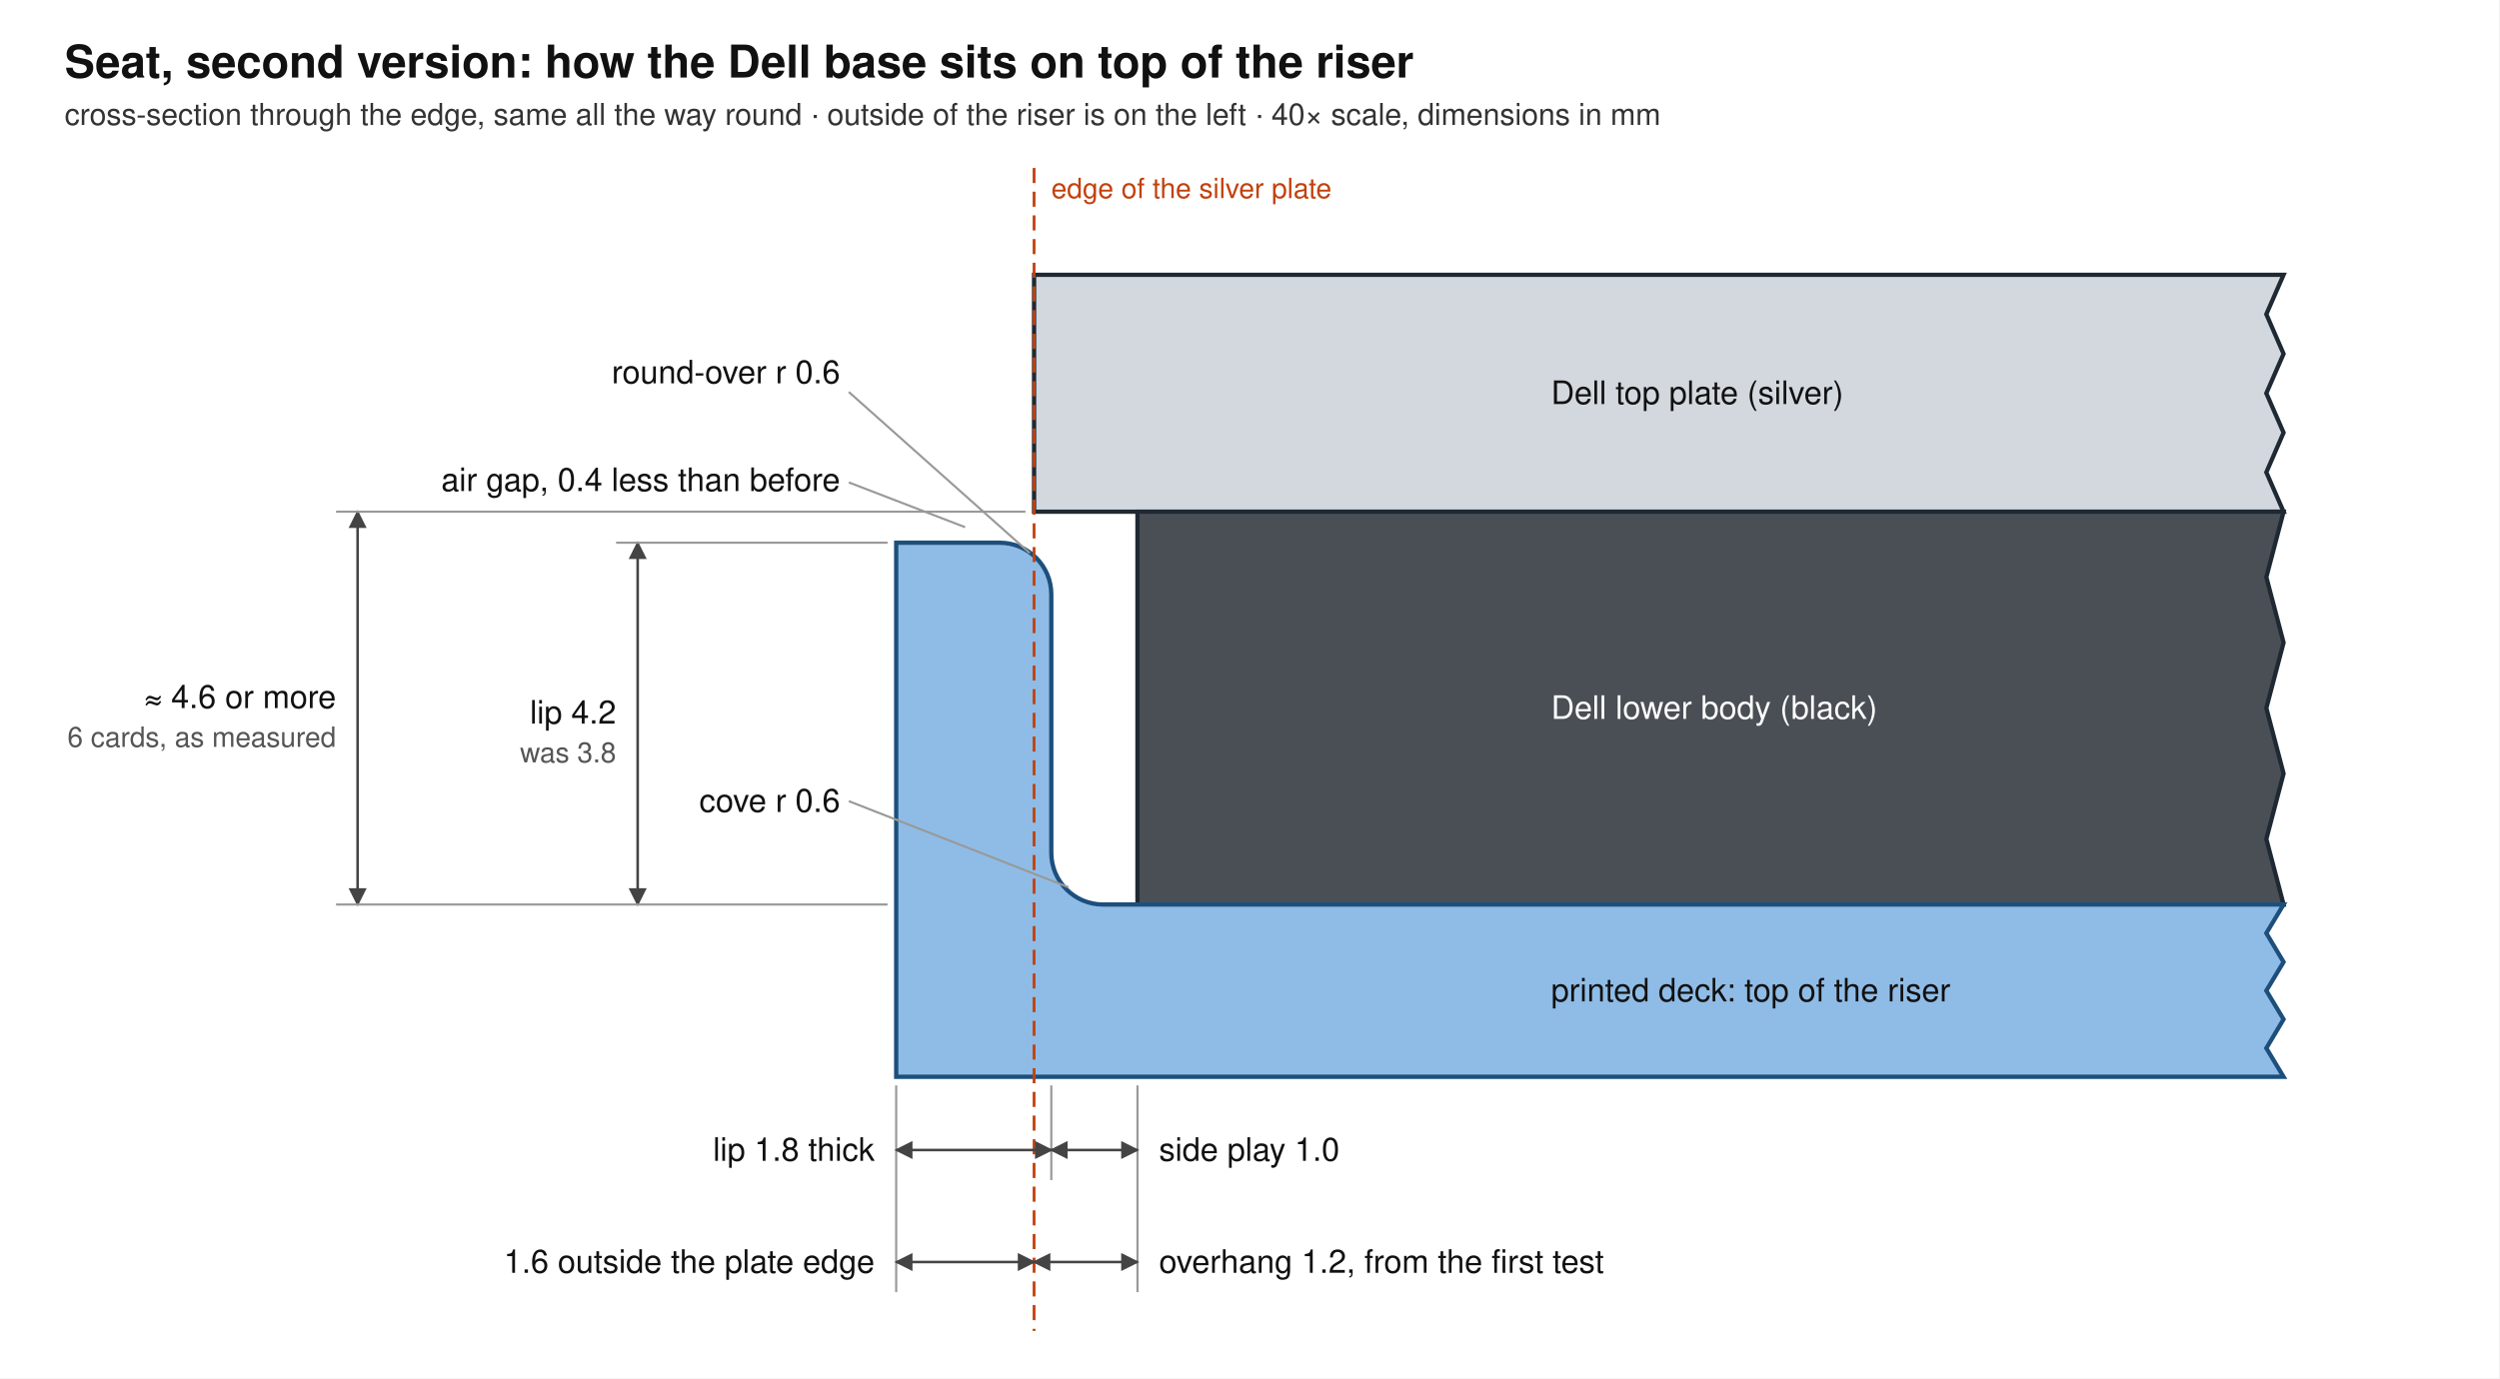
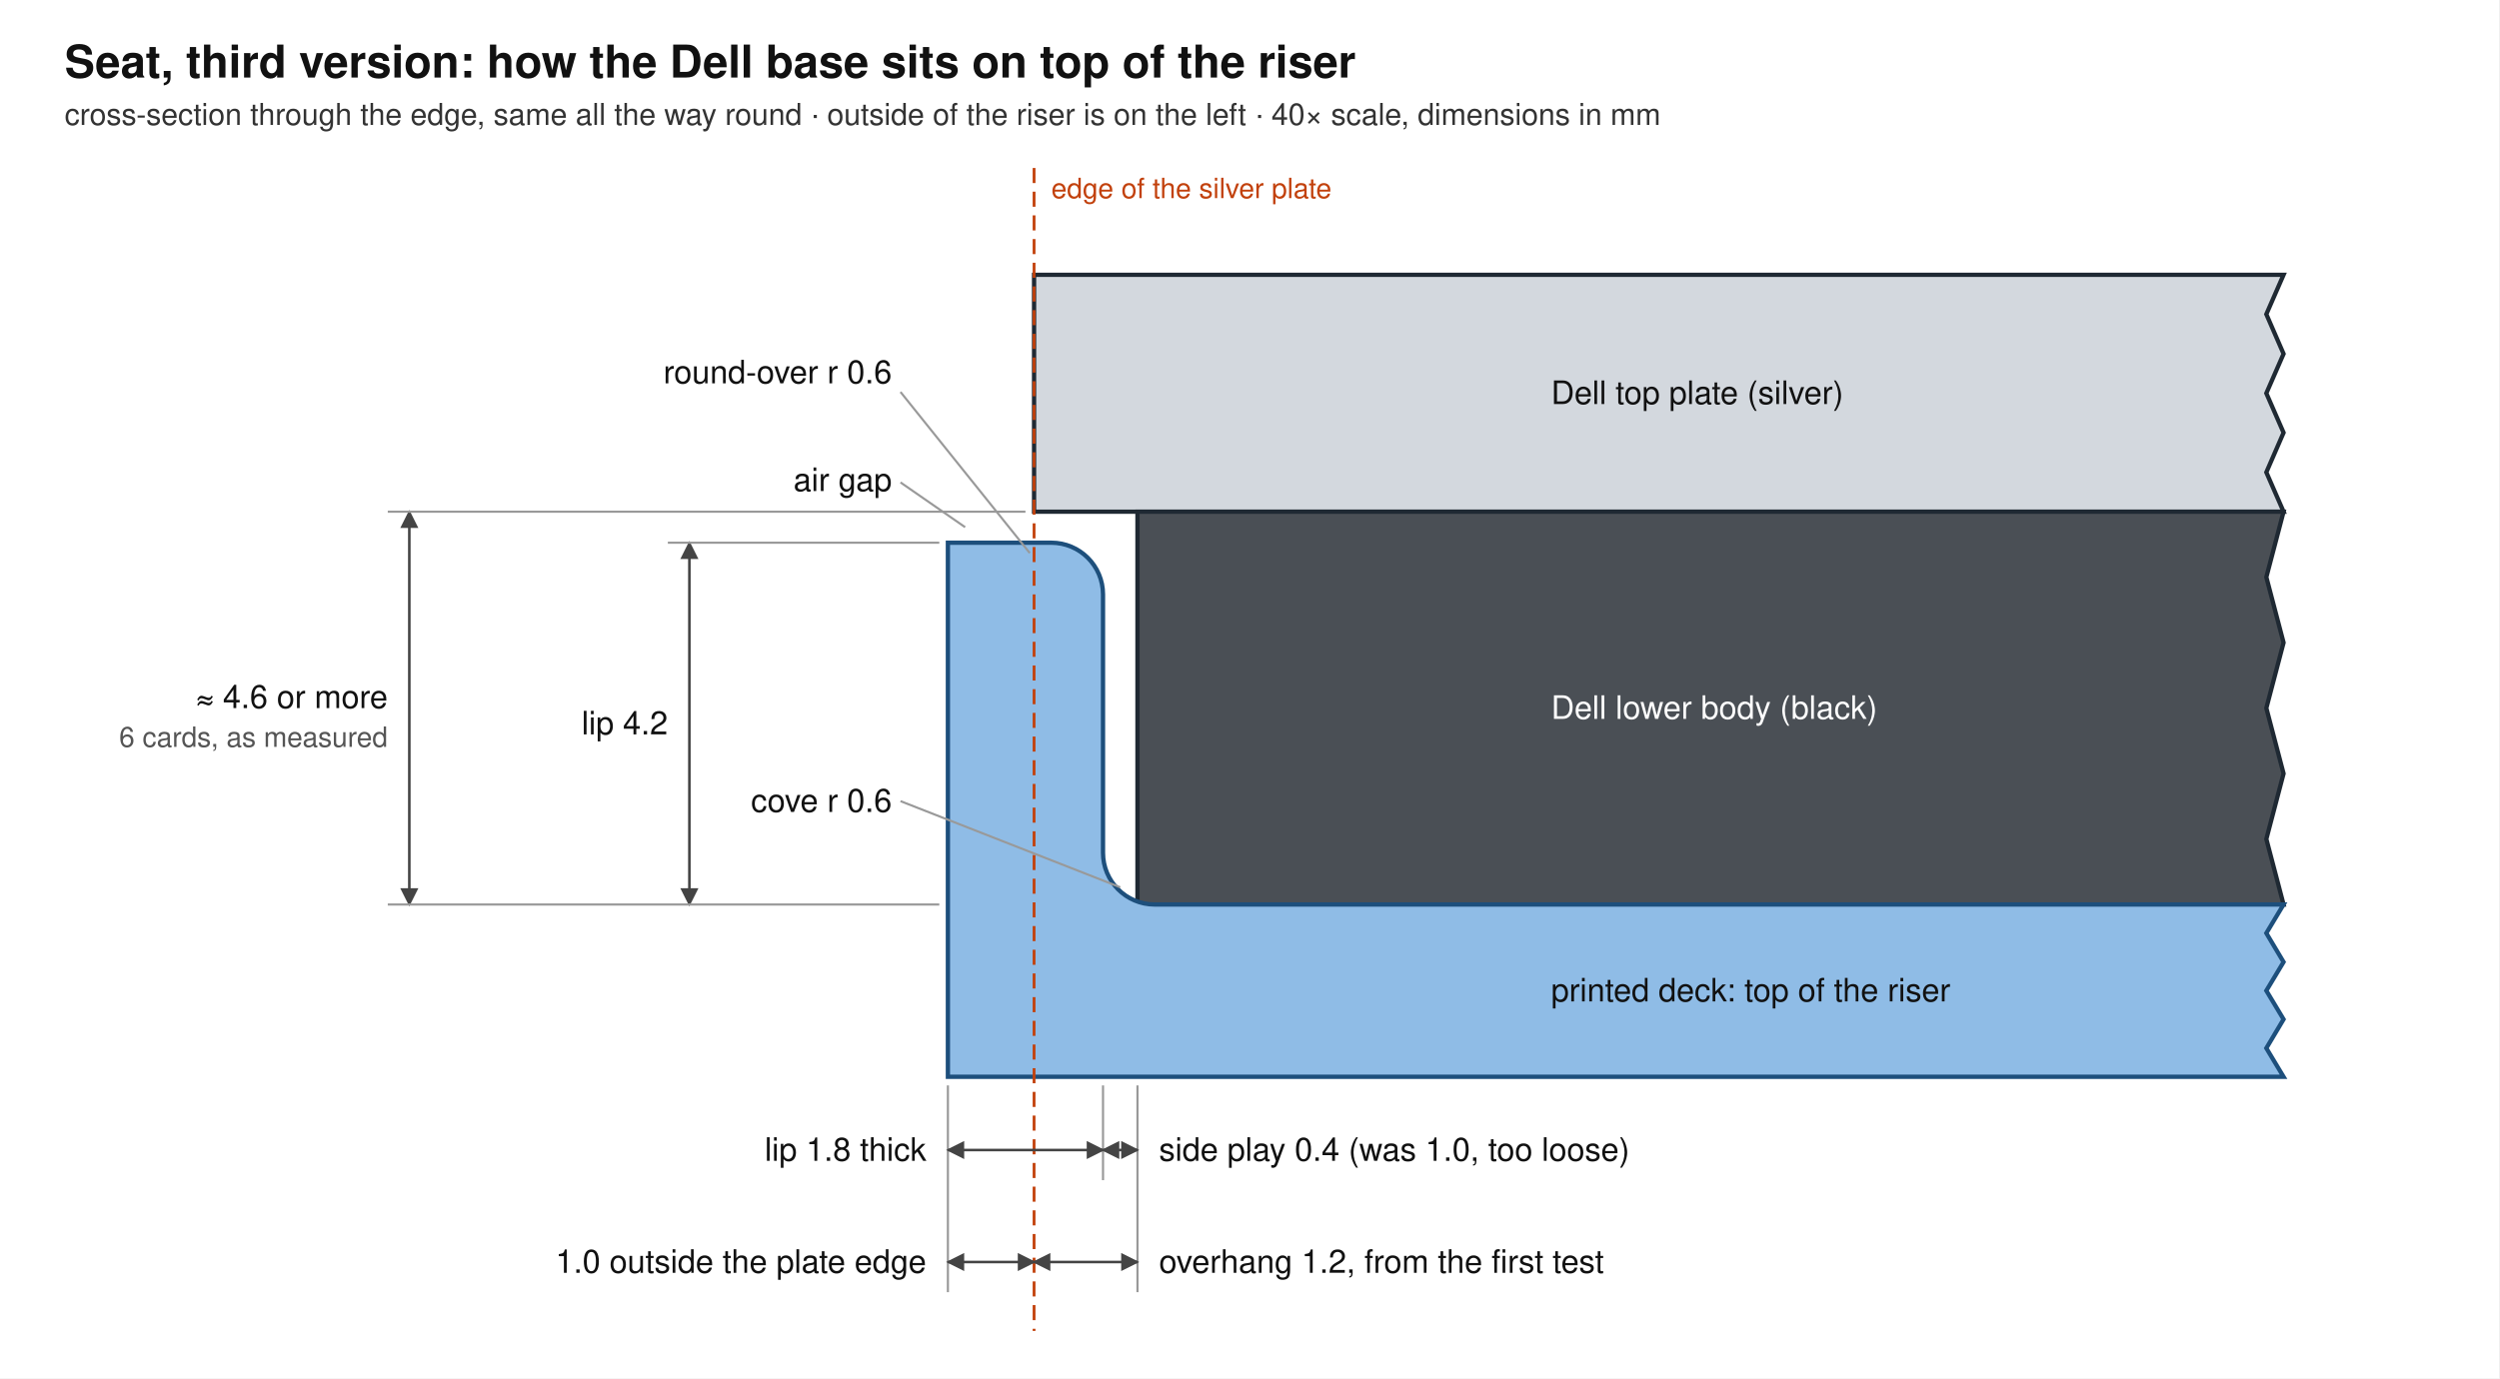
<svg xmlns="http://www.w3.org/2000/svg" width="1160" height="640" viewBox="0 0 1160 640" font-family="Helvetica,Arial,sans-serif">
  <defs>
    <marker id="a" viewBox="0 0 10 10" refX="9" refY="5" markerWidth="7" markerHeight="7" orient="auto-start-reverse">
      <path d="M0,0 L10,5 L0,10 z" fill="#444" />
    </marker>
  </defs>
  <style>.top{fill:#d3d8de;stroke:#1f2933;stroke-width:2}.blk{fill:#4a4f55;stroke:#1f2933;stroke-width:2}.part{fill:#8fbce6;stroke:#1d4f7c;stroke-width:2}
.d{stroke:#444;stroke-width:1.2}.e{stroke:#999;stroke-width:1}.dr{font-size:15px;text-anchor:end;fill:#111}.dr2{font-size:13px;text-anchor:end;fill:#555}
.t{font-size:21px;font-weight:700;fill:#111}.n{font-size:14px;fill:#333}.lab{font-size:15px;fill:#111}.labw{font-size:15px;fill:#fff}
.fp{stroke:#c2410c;stroke-width:1.3;stroke-dasharray:7 4}.fpt{font-size:13px;fill:#c2410c}</style>
  <rect width="1160" height="640" fill="#fff" />
-   <text x="30" y="36" class="t">Seat, second version: how the Dell base sits on top of the riser</text>
+   <text x="30" y="36" class="t">Seat, third version: how the Dell base sits on top of the riser</text>
  <text x="30" y="58" class="n">cross-section through the edge, same all the way round · outside of the riser is on the left · 40× scale, dimensions in mm</text>
  <path d="M480,237.6 H1060 L1060,237.6 L1052,219.3 L1060,200.9 L1052,182.6 L1060,164.3 L1052,145.9 L1060,127.6 H480 Z" class="top" />
  <text x="720" y="187.6" class="lab">Dell top plate (silver)</text>
  <path d="M528.0,420 H1060 L1060,420 L1052,389.6 L1060,359.2 L1052,328.8 L1060,298.4 L1052,268.0 L1060,237.6 H528.0 Z" class="blk" />
  <text x="720" y="333.8" class="labw">Dell lower body (black)</text>
-   <path d="M416.0,252.0 H464.0 A24.0,24.0 0 0 1 488.0,276.0 V396.0 A24.0,24.0 0 0 0 512.0,420 H1060 L1060,420 L1052,433.3 L1060,446.7 L1052,460.0 L1060,473.3 L1052,486.7 L1060,500.0 H416.0 Z" class="part" />
+   <path d="M440.0,252.0 H488.0 A24.0,24.0 0 0 1 512.0,276.0 V396.0 A24.0,24.0 0 0 0 536.0,420 H1060 L1060,420 L1052,433.3 L1060,446.7 L1052,460.0 L1060,473.3 L1052,486.7 L1060,500.0 H440.0 Z" class="part" />
  <text x="720" y="465.0" class="lab">printed deck: top of the riser</text>
  <line x1="480" y1="78" x2="480" y2="618" class="fp" />
  <text x="488" y="92" class="fpt">edge of the silver plate</text>
-   <line x1="296.0" y1="420" x2="296.0" y2="252.0" class="d" marker-start="url(#a)" marker-end="url(#a)" />
-   <text x="286.0" y="336.0" class="dr">lip 4.2</text>
-   <text x="286.0" y="354.0" class="dr2">was 3.8</text>
-   <line x1="166.0" y1="420" x2="166.0" y2="237.6" class="d" marker-start="url(#a)" marker-end="url(#a)" />
-   <text x="156.0" y="328.8" class="dr">≈ 4.6 or more</text>
-   <text x="156.0" y="346.8" class="dr2">6 cards, as measured</text>
-   <line x1="156.0" y1="237.6" x2="476" y2="237.6" class="e" />
-   <line x1="156.0" y1="420" x2="412.0" y2="420" class="e" />
-   <line x1="286.0" y1="252.0" x2="412.0" y2="252.0" class="e" />
-   <line x1="478.0" y1="256.8" x2="394.0" y2="182.0" class="e" />
-   <text x="390.0" y="178.0" class="dr">round-over r 0.6</text>
-   <line x1="496.0" y1="412.0" x2="394.0" y2="372.0" class="e" />
-   <text x="390.0" y="377.0" class="dr">cove r 0.6</text>
-   <line x1="448.0" y1="244.8" x2="394.0" y2="224.0" class="e" />
-   <text x="390.0" y="228.0" class="dr">air gap, 0.4 less than before</text>
-   <line x1="416.0" y1="504.0" x2="416.0" y2="600.0" class="e" />
-   <line x1="488.0" y1="504.0" x2="488.0" y2="548.0" class="e" />
+   <line x1="320.0" y1="420" x2="320.0" y2="252.0" class="d" marker-start="url(#a)" marker-end="url(#a)" />
+   <text x="310.0" y="341.0" class="dr">lip 4.2</text>
+   <line x1="190.0" y1="420" x2="190.0" y2="237.6" class="d" marker-start="url(#a)" marker-end="url(#a)" />
+   <text x="180.0" y="328.8" class="dr">≈ 4.6 or more</text>
+   <text x="180.0" y="346.8" class="dr2">6 cards, as measured</text>
+   <line x1="180.0" y1="237.6" x2="476" y2="237.6" class="e" />
+   <line x1="180.0" y1="420" x2="436.0" y2="420" class="e" />
+   <line x1="310.0" y1="252.0" x2="436.0" y2="252.0" class="e" />
+   <line x1="478.0" y1="256.8" x2="418.0" y2="182.0" class="e" />
+   <text x="414.0" y="178.0" class="dr">round-over r 0.6</text>
+   <line x1="520.0" y1="412.0" x2="418.0" y2="372.0" class="e" />
+   <text x="414.0" y="377.0" class="dr">cove r 0.6</text>
+   <line x1="448.0" y1="244.8" x2="418.0" y2="224.0" class="e" />
+   <text x="414.0" y="228.0" class="dr">air gap</text>
+   <line x1="440.0" y1="504.0" x2="440.0" y2="600.0" class="e" />
+   <line x1="512.0" y1="504.0" x2="512.0" y2="548.0" class="e" />
  <line x1="528.0" y1="504.0" x2="528.0" y2="600.0" class="e" />
-   <line x1="416.0" y1="534.0" x2="488.0" y2="534.0" class="d" marker-start="url(#a)" marker-end="url(#a)" />
-   <text x="406.0" y="539.0" class="dr">lip 1.8 thick</text>
-   <line x1="488.0" y1="534.0" x2="528.0" y2="534.0" class="d" marker-start="url(#a)" marker-end="url(#a)" />
-   <text x="538.0" y="539.0" class="lab">side play 1.0</text>
-   <line x1="416.0" y1="586.0" x2="480" y2="586.0" class="d" marker-start="url(#a)" marker-end="url(#a)" />
-   <text x="406.0" y="591.0" class="dr">1.6 outside the plate edge</text>
+   <line x1="440.0" y1="534.0" x2="512.0" y2="534.0" class="d" marker-start="url(#a)" marker-end="url(#a)" />
+   <text x="430.0" y="539.0" class="dr">lip 1.8 thick</text>
+   <line x1="512.0" y1="534.0" x2="528.0" y2="534.0" class="d" marker-start="url(#a)" marker-end="url(#a)" />
+   <text x="538.0" y="539.0" class="lab">side play 0.4 (was 1.0, too loose)</text>
+   <line x1="440.0" y1="586.0" x2="480" y2="586.0" class="d" marker-start="url(#a)" marker-end="url(#a)" />
+   <text x="430.0" y="591.0" class="dr">1.0 outside the plate edge</text>
  <line x1="480" y1="586.0" x2="528.0" y2="586.0" class="d" marker-start="url(#a)" marker-end="url(#a)" />
  <text x="538.0" y="591.0" class="lab">overhang 1.2, from the first test</text>
</svg>
